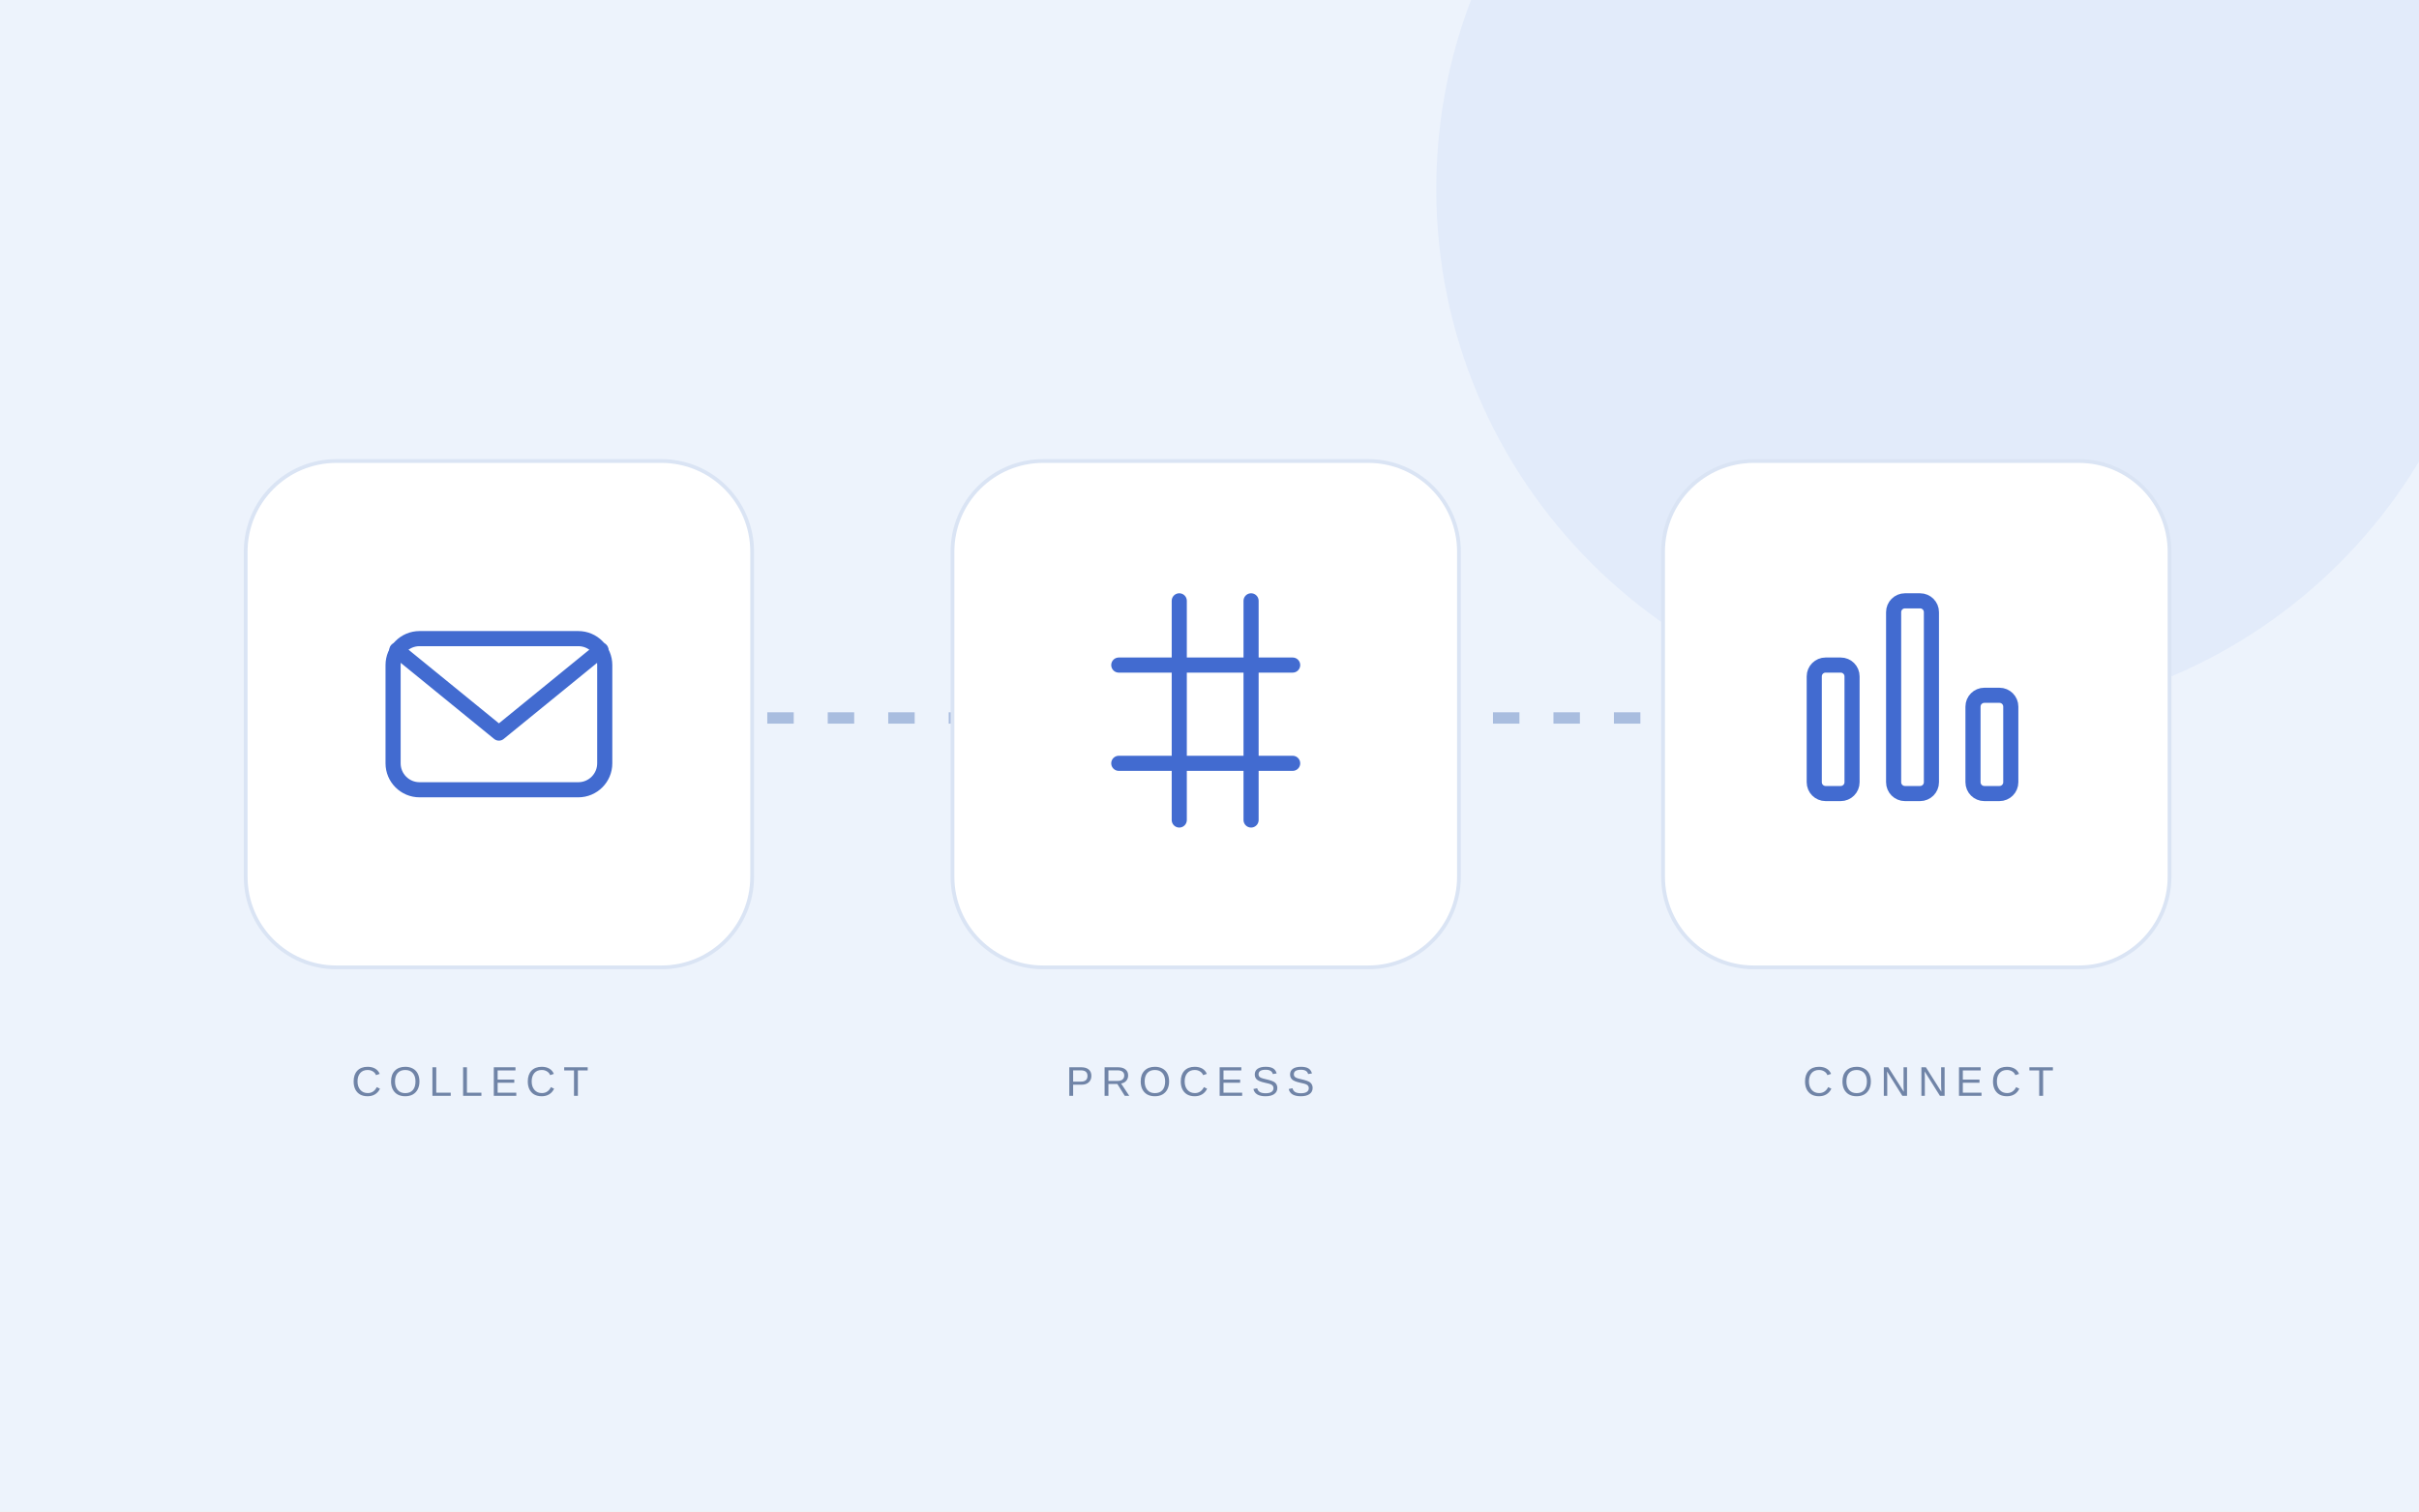
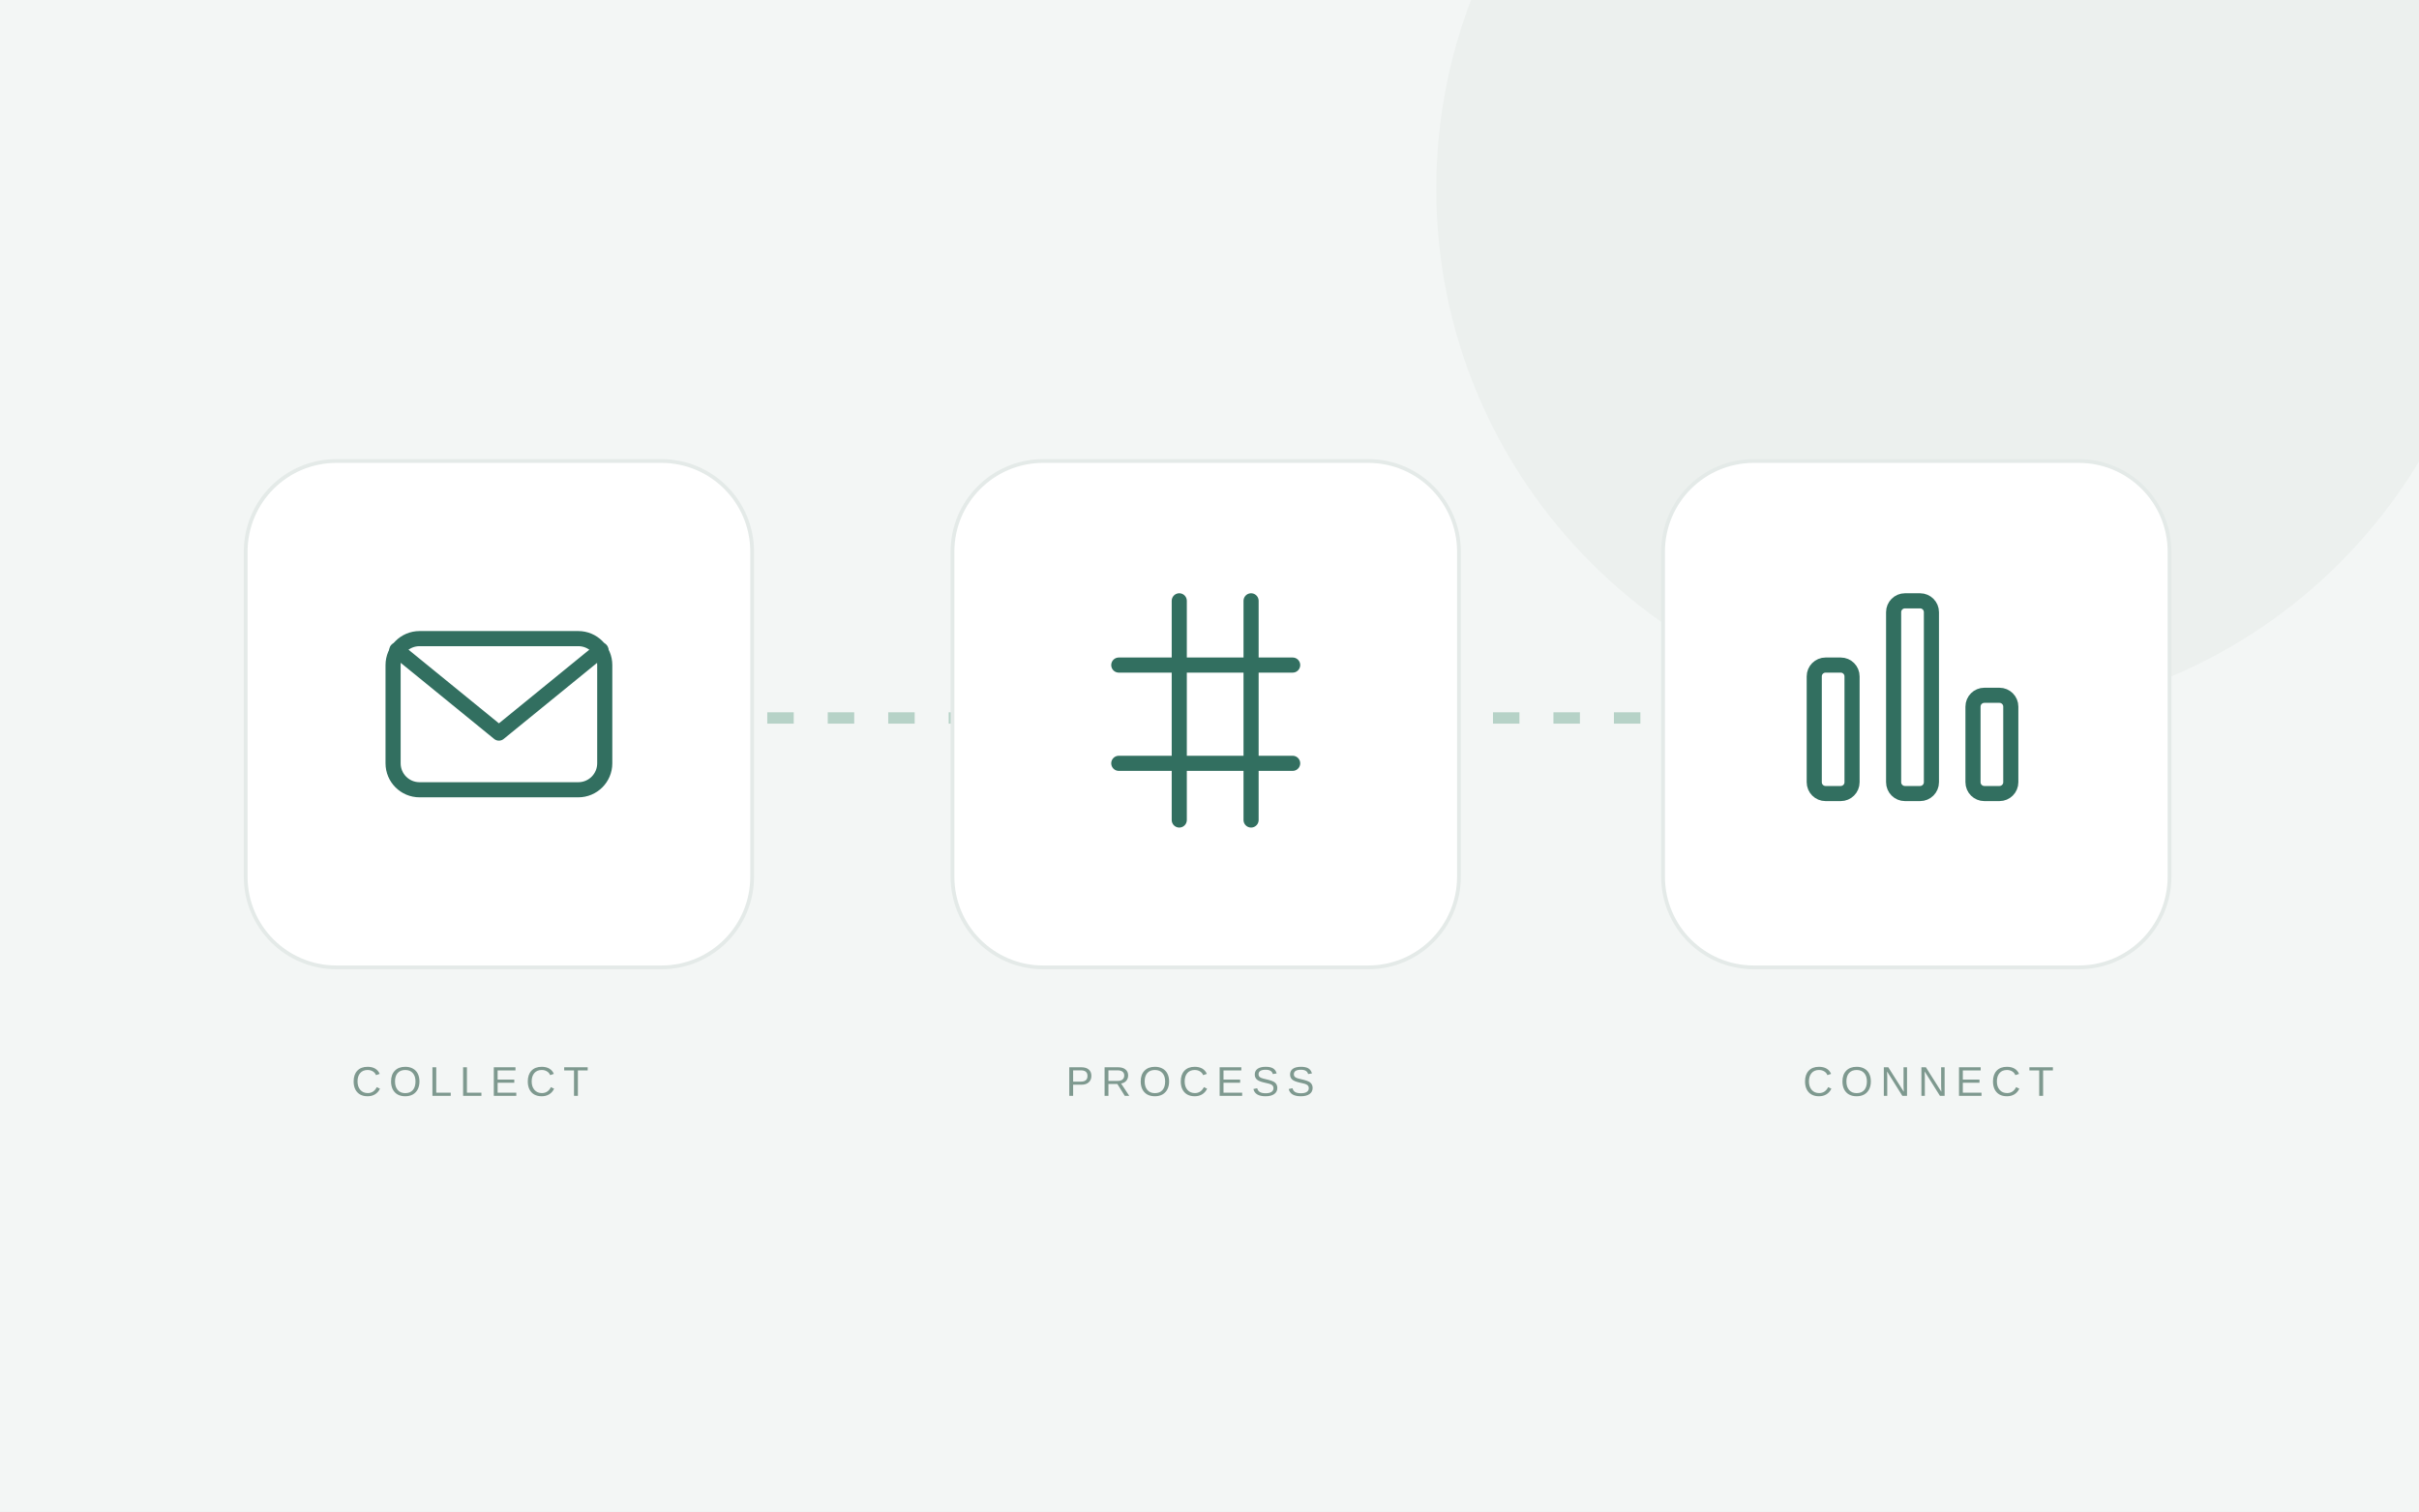
<svg xmlns="http://www.w3.org/2000/svg" viewBox="0 0 640 400">
-   <rect width="640" height="400" fill="#edf3fc" />
-   <circle cx="520" cy="50" r="140" fill="#e2ebfa" />
-   <path d="M139 190h356" stroke="#a9bddf" stroke-width="3" stroke-dasharray="7 9" />
-   <g fill="#fff" stroke="#dae4f4">
+   <rect width="640" height="400" fill="#f3f6f5" />
+   <circle cx="520" cy="50" r="140" fill="#ecf0ee" />
+   <path d="M139 190h356" stroke="#b6d2c7" stroke-width="3" stroke-dasharray="7 9" />
+   <g fill="#fff" stroke="#e4eae8">
    <rect x="65" y="122" width="134" height="134" rx="24" />
    <rect x="252" y="122" width="134" height="134" rx="24" />
    <rect x="440" y="122" width="134" height="134" rx="24" />
  </g>
-   <g fill="none" stroke="#426bd0" stroke-width="4" stroke-linecap="round" stroke-linejoin="round">
+   <g fill="none" stroke="#326f60" stroke-width="4" stroke-linecap="round" stroke-linejoin="round">
    <rect x="104" y="169" width="56" height="40" rx="7" />
    <path d="m105 172 27 22 27-22M296 176h46m-46 26h46m-30-43v58m19-58v58" />
    <rect x="480" y="176" width="10" height="34" rx="3" />
    <rect x="501" y="159" width="10" height="51" rx="3" />
    <rect x="522" y="184" width="10" height="26" rx="3" />
  </g>
-   <g font-family="Arial,sans-serif" font-size="11" letter-spacing="2" fill="#7084a7">
+   <g font-family="Arial,sans-serif" font-size="11" letter-spacing="2" fill="#7e998f">
    <text x="93" y="290">COLLECT</text>
    <text x="282" y="290">PROCESS</text>
    <text x="477" y="290">CONNECT</text>
  </g>
</svg>
